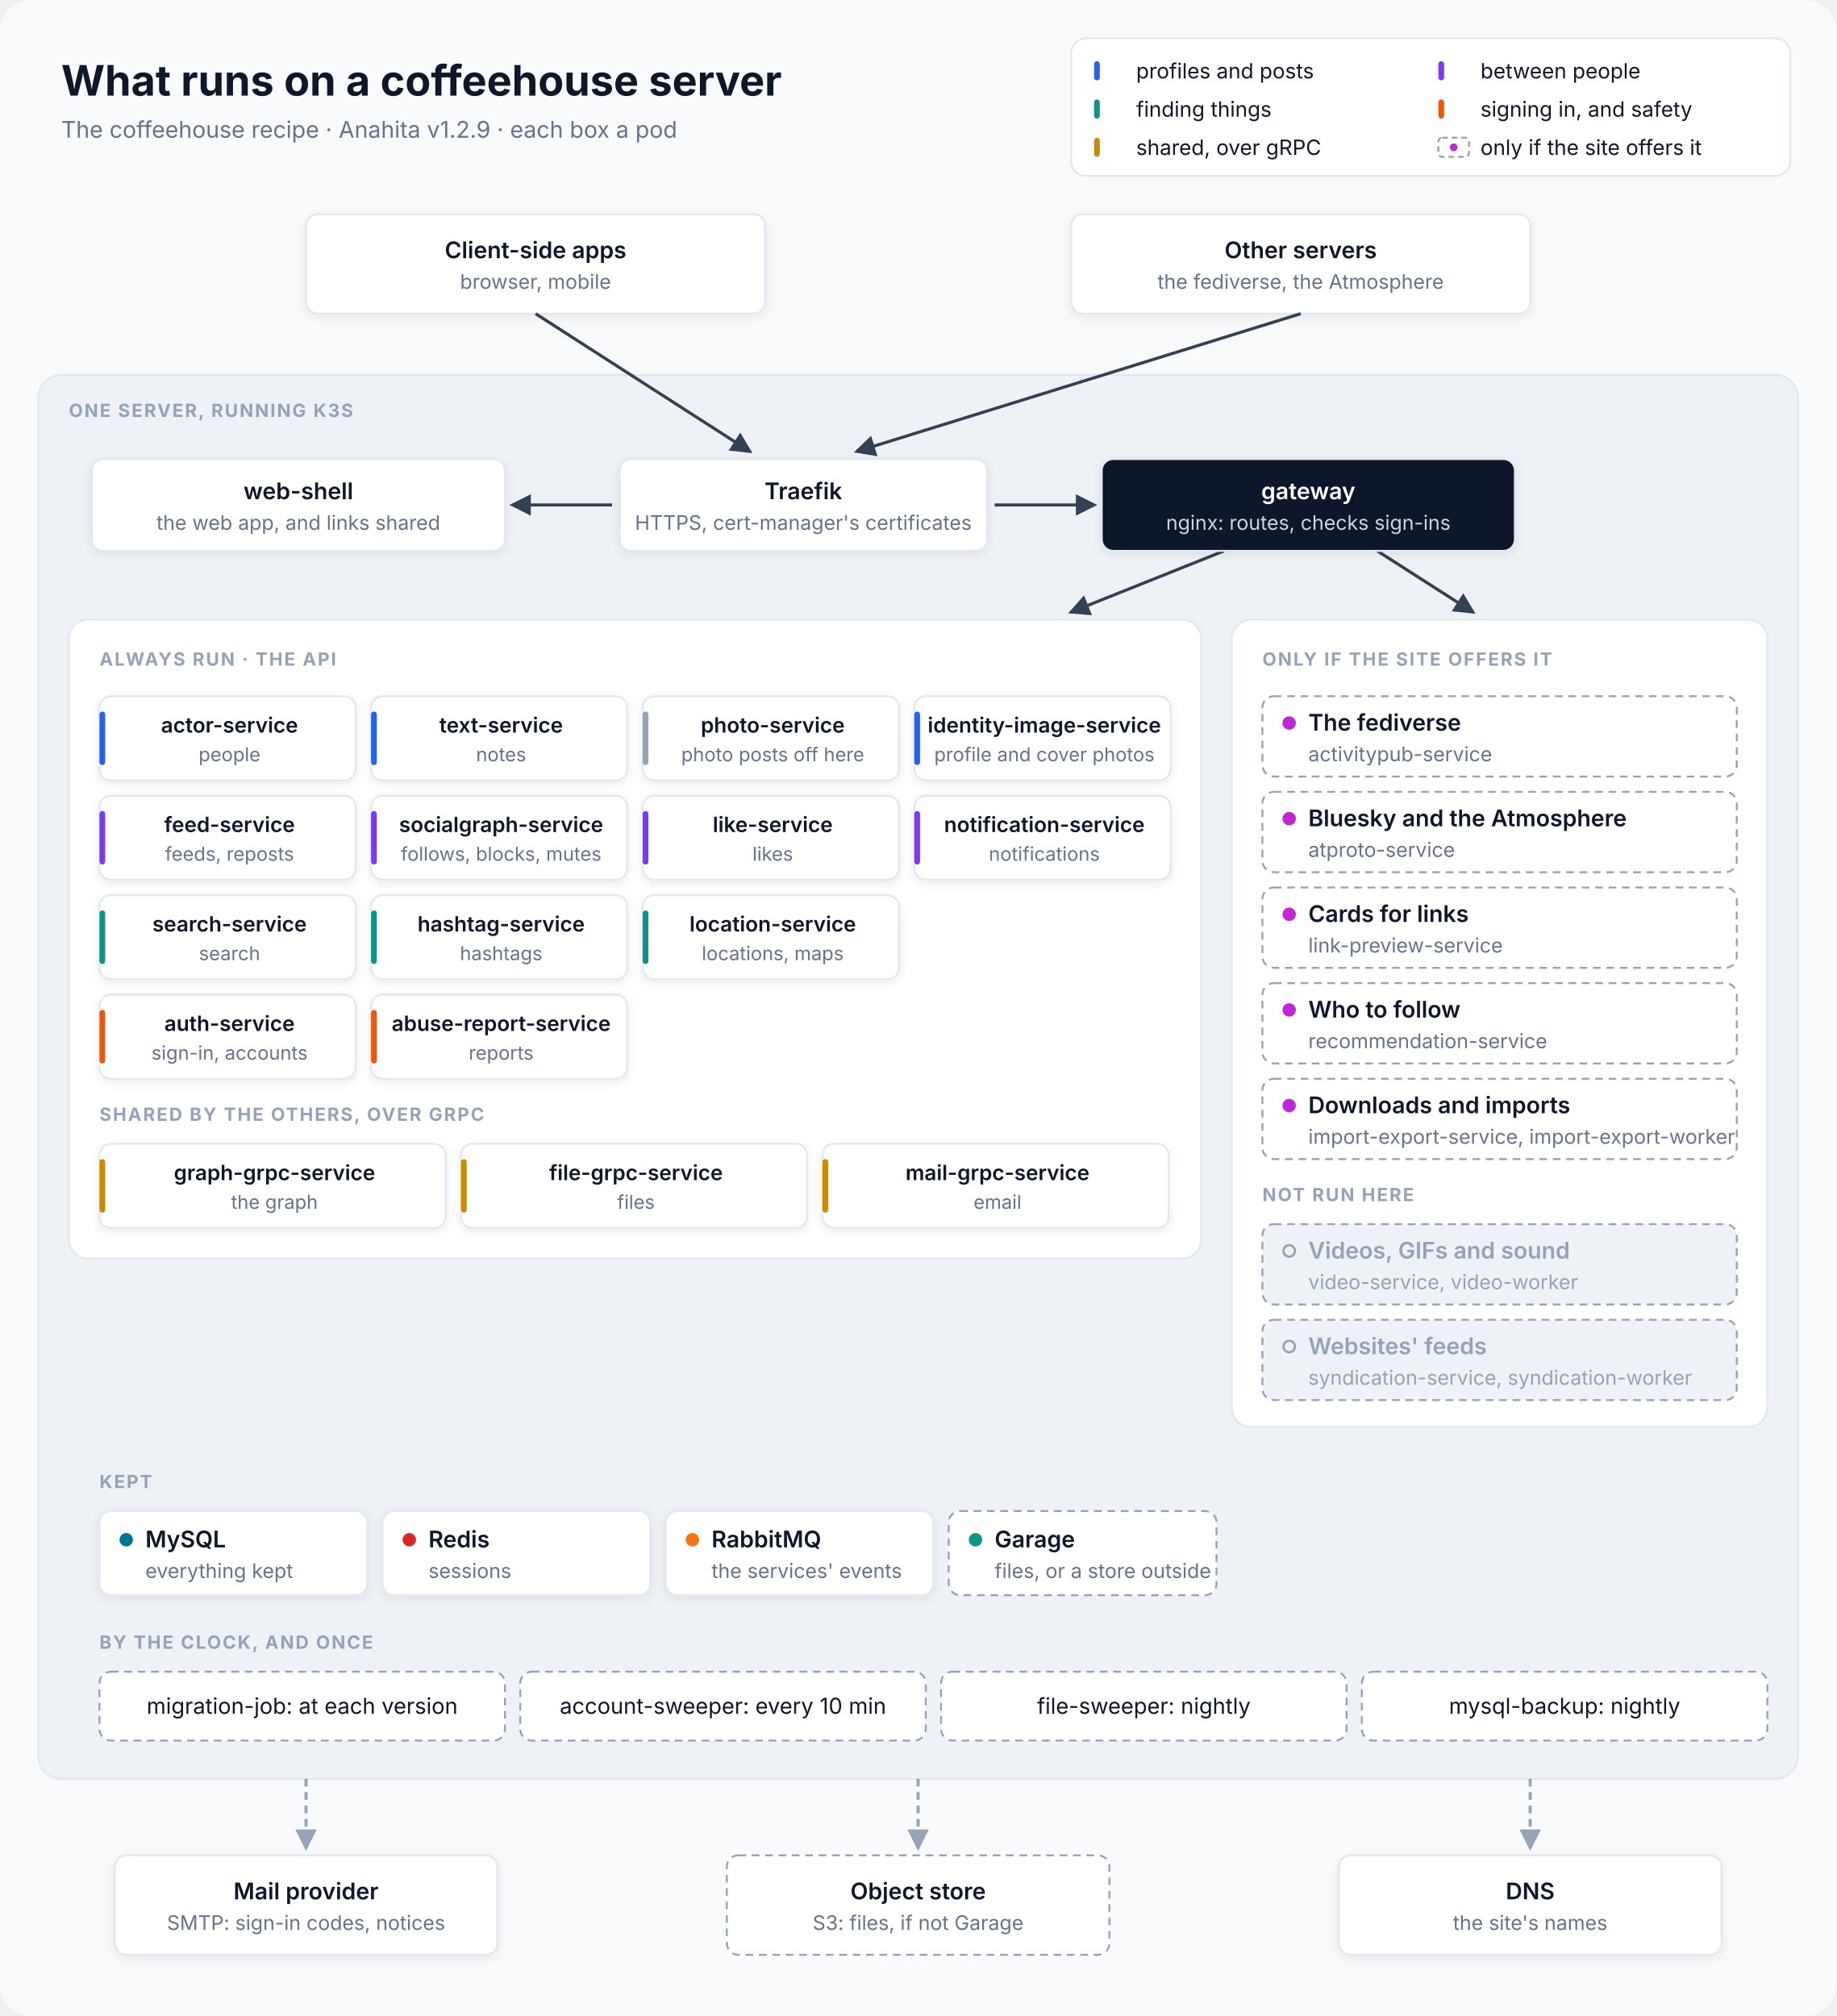
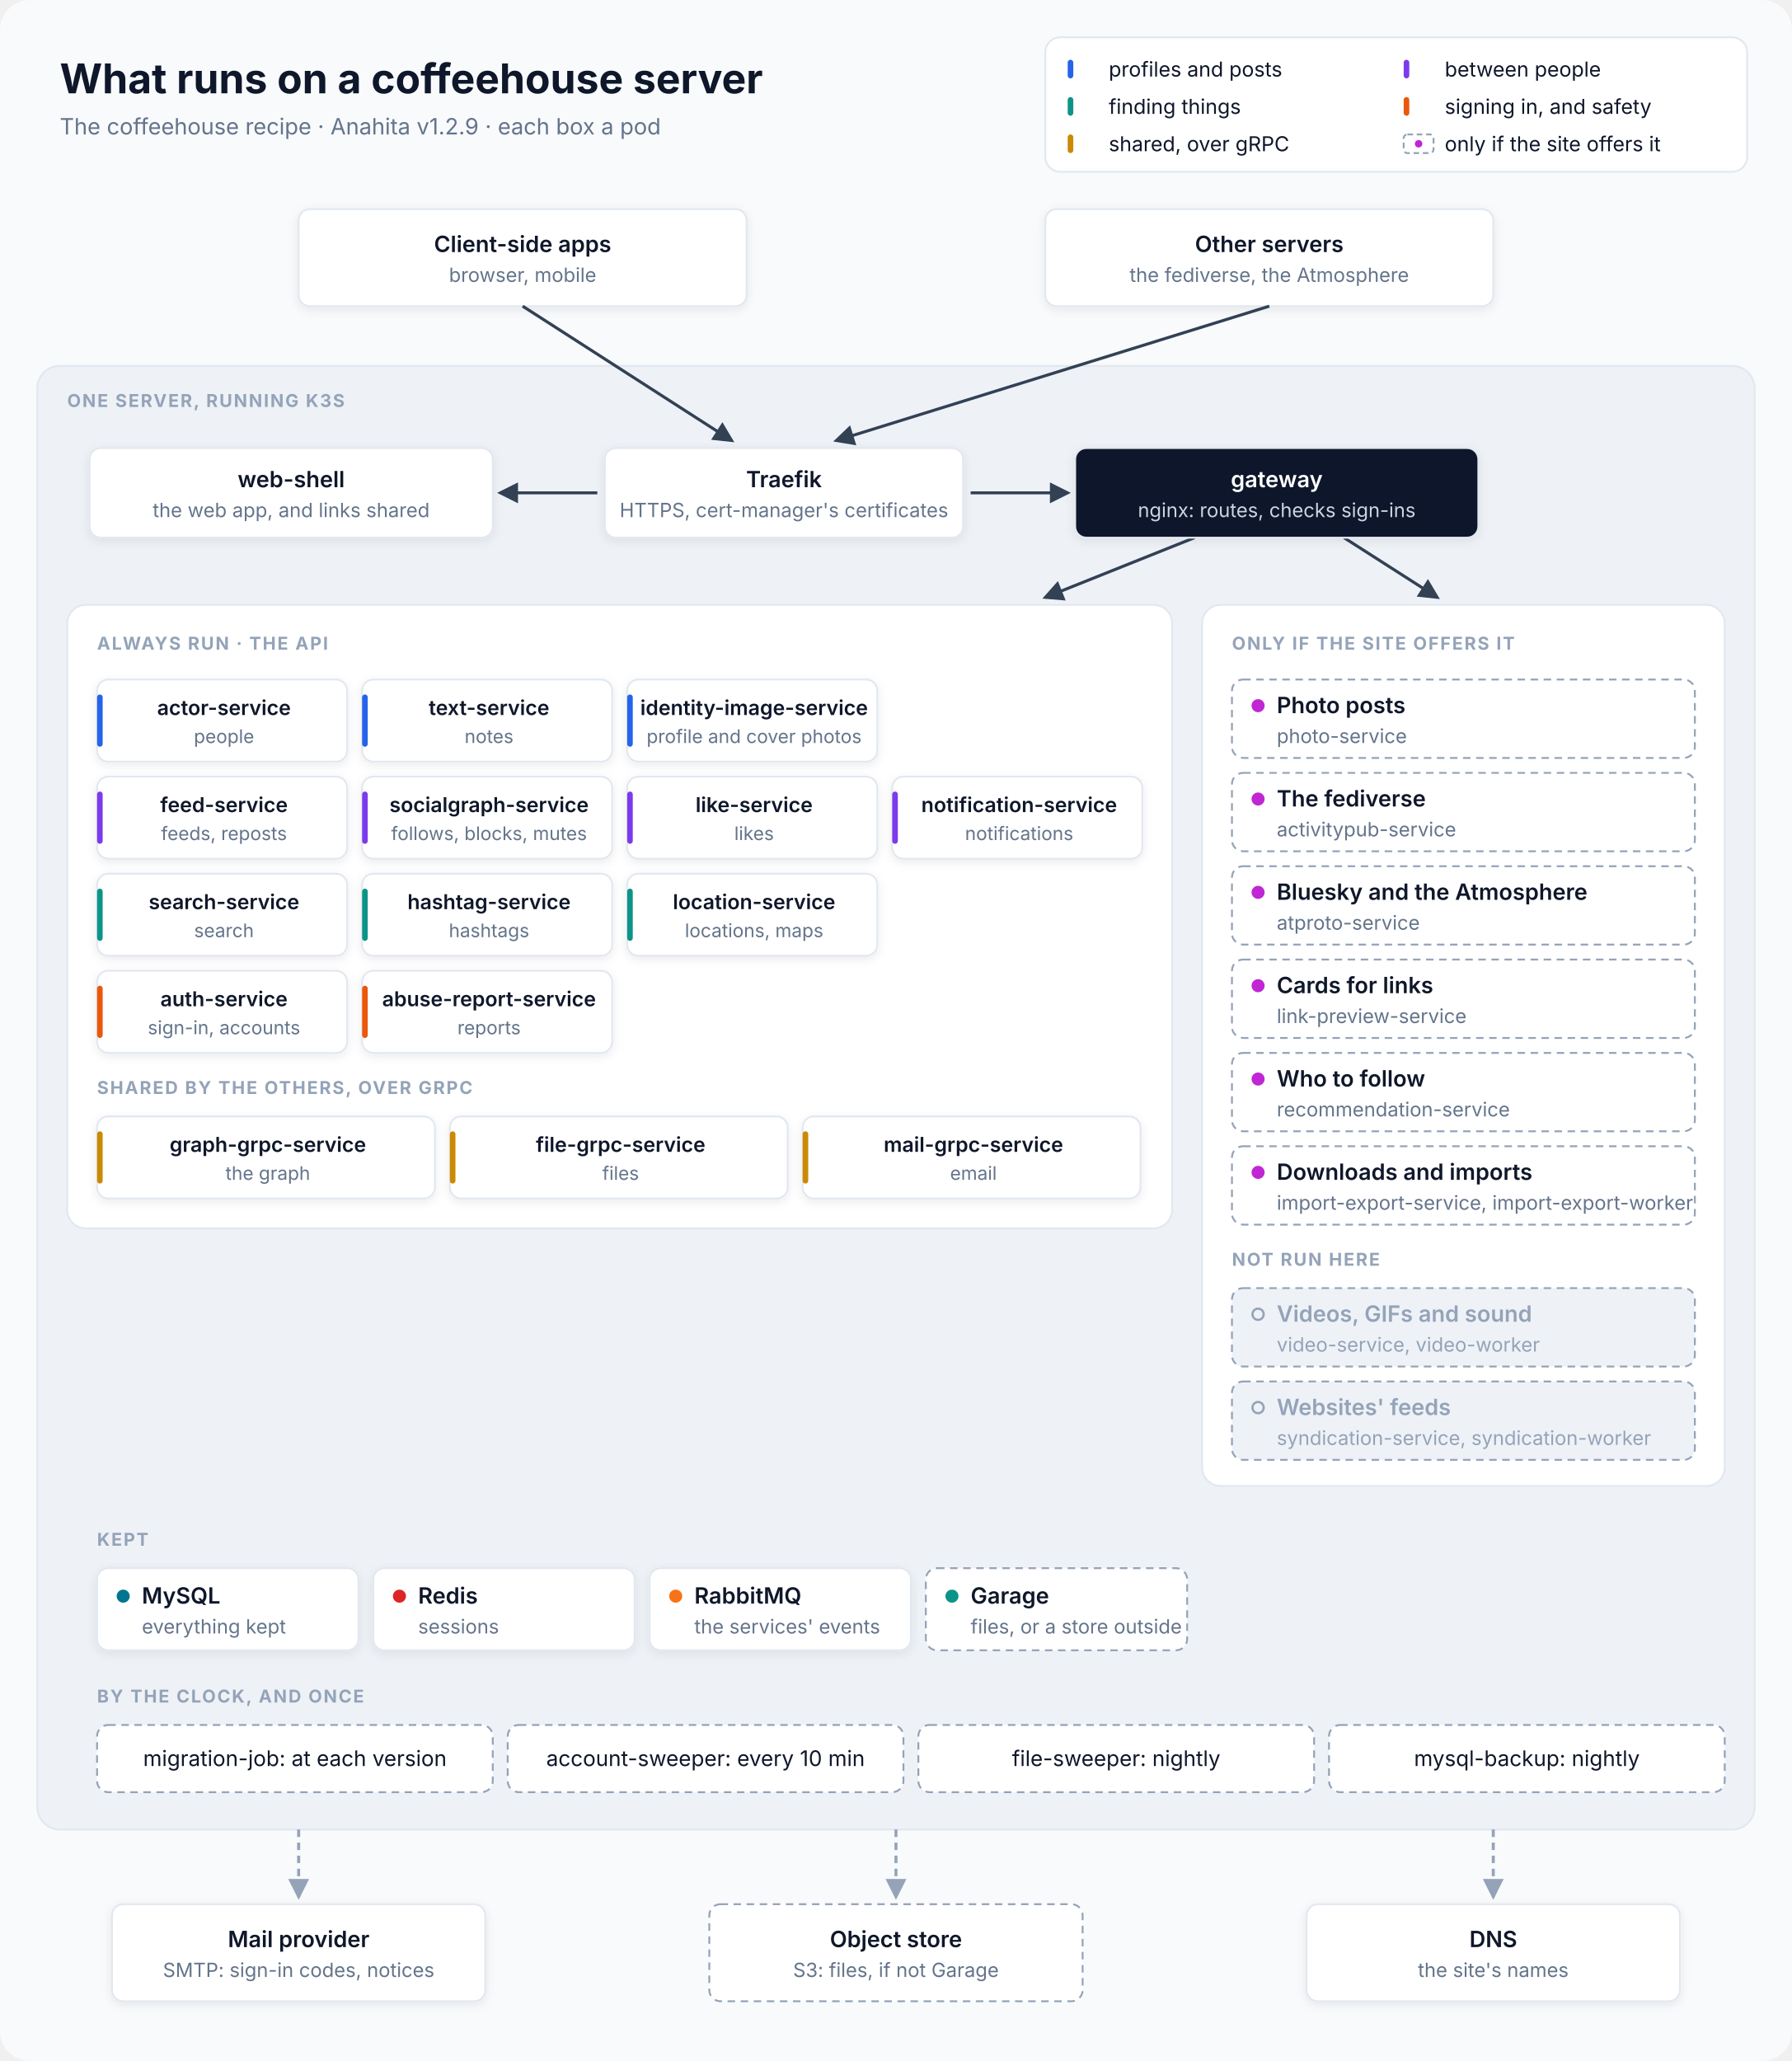
- <svg xmlns="http://www.w3.org/2000/svg" viewBox="0 0 960 1054" width="960" height="1054" font-family="Inter, 'SF Pro Text', 'Segoe UI', Helvetica, Arial, sans-serif" role="img" aria-labelledby="title desc">
+ <svg xmlns="http://www.w3.org/2000/svg" viewBox="0 0 960 1104" width="960" height="1104" font-family="Inter, 'SF Pro Text', 'Segoe UI', Helvetica, Arial, sans-serif" role="img" aria-labelledby="title desc">
  <defs>
    <filter id="shadow" x="-10%" y="-10%" width="120%" height="140%">
      <feDropShadow dx="0" dy="1.5" stdDeviation="2.5" flood-color="#0F172A" flood-opacity="0.08" />
    </filter>
    <marker id="in" viewBox="0 0 10 10" refX="8.5" refY="5" markerWidth="7" markerHeight="7" orient="auto-start-reverse">
      <path d="M0,0 L10,5 L0,10 z" fill="#334155" />
    </marker>
    <marker id="out" viewBox="0 0 10 10" refX="8.5" refY="5" markerWidth="7" markerHeight="7" orient="auto-start-reverse">
      <path d="M0,0 L10,5 L0,10 z" fill="#94A3B8" />
    </marker>
  </defs>
-   <rect width="960" height="1054" rx="16" fill="#F8FAFC" />
+   <rect width="960" height="1104" rx="16" fill="#F8FAFC" />
  <text x="32" y="50" font-size="22" fill="#0F172A" text-anchor="start" font-weight="700">What runs on a coffeehouse server</text>
  <text x="32" y="72" font-size="12" fill="#64748B" text-anchor="start">The coffeehouse recipe · Anahita v1.2.9 · each box a pod</text>
  <rect x="560" y="20" width="376" height="72" rx="8" fill="#FFFFFF" stroke="#E2E8F0" />
  <rect x="572" y="32" width="3" height="10" rx="1.5" fill="#2563EB" />
  <text x="594" y="41" font-size="11" fill="#0F172A" text-anchor="start">profiles and posts</text>
  <rect x="752" y="32" width="3" height="10" rx="1.5" fill="#7C3AED" />
  <text x="774" y="41" font-size="11" fill="#0F172A" text-anchor="start">between people</text>
  <rect x="572" y="52" width="3" height="10" rx="1.5" fill="#0D9488" />
  <text x="594" y="61" font-size="11" fill="#0F172A" text-anchor="start">finding things</text>
  <rect x="752" y="52" width="3" height="10" rx="1.5" fill="#EA580C" />
  <text x="774" y="61" font-size="11" fill="#0F172A" text-anchor="start">signing in, and safety</text>
  <rect x="572" y="72" width="3" height="10" rx="1.5" fill="#CA8A04" />
  <text x="594" y="81" font-size="11" fill="#0F172A" text-anchor="start">shared, over gRPC</text>
  <rect x="752" y="72" width="16" height="10" rx="2" fill="#FFFFFF" stroke="#94A3B8" stroke-dasharray="3 2" />
  <circle cx="760" cy="77" r="2" fill="#C026D3" />
  <text x="774" y="81" font-size="11" fill="#0F172A" text-anchor="start">only if the site offers it</text>
  <rect x="160" y="112" width="240" height="52" rx="6" fill="#FFFFFF" stroke="#E2E8F0" filter="url(#shadow)" />
  <text x="280.0" y="135.0" font-size="12" fill="#0F172A" text-anchor="middle" font-weight="600">Client-side apps</text>
  <text x="280.0" y="151.0" font-size="10.5" fill="#64748B" text-anchor="middle">browser, mobile</text>
  <rect x="560" y="112" width="240" height="52" rx="6" fill="#FFFFFF" stroke="#E2E8F0" filter="url(#shadow)" />
  <text x="680.0" y="135.0" font-size="12" fill="#0F172A" text-anchor="middle" font-weight="600">Other servers</text>
  <text x="680.0" y="151.0" font-size="10.5" fill="#64748B" text-anchor="middle">the fediverse, the Atmosphere</text>
-   <rect x="20" y="196" width="920" height="734" rx="12" fill="#EEF2F7" stroke="#E2E8F0" />
+   <rect x="20" y="196" width="920" height="784" rx="12" fill="#EEF2F7" stroke="#E2E8F0" />
  <text x="36" y="218" font-size="9.5" fill="#94A3B8" text-anchor="start" font-weight="700" letter-spacing="0.8">ONE SERVER, RUNNING K3S</text>
  <path d="M280 164 L392 236" stroke="#334155" stroke-width="1.6" fill="none" marker-end="url(#in)" />
  <path d="M680 164 L448 236" stroke="#334155" stroke-width="1.6" fill="none" marker-end="url(#in)" />
  <path d="M320 264 L268 264" stroke="#334155" stroke-width="1.6" fill="none" marker-end="url(#in)" />
  <path d="M520 264 L572 264" stroke="#334155" stroke-width="1.6" fill="none" marker-end="url(#in)" />
  <path d="M640 288 L560 320" stroke="#334155" stroke-width="1.6" fill="none" marker-end="url(#in)" />
  <path d="M720 288 L770 320" stroke="#334155" stroke-width="1.6" fill="none" marker-end="url(#in)" />
  <rect x="48" y="240" width="216" height="48" rx="6" fill="#FFFFFF" stroke="#E2E8F0" filter="url(#shadow)" />
  <text x="156.0" y="261.0" font-size="12" fill="#0F172A" text-anchor="middle" font-weight="600">web-shell</text>
  <text x="156.0" y="277.0" font-size="10.5" fill="#64748B" text-anchor="middle">the web app, and links shared</text>
  <rect x="324" y="240" width="192" height="48" rx="6" fill="#FFFFFF" stroke="#E2E8F0" filter="url(#shadow)" />
  <text x="420.0" y="261.0" font-size="12" fill="#0F172A" text-anchor="middle" font-weight="600">Traefik</text>
  <text x="420.0" y="277.0" font-size="10.5" fill="#64748B" text-anchor="middle">HTTPS, cert-manager's certificates</text>
  <rect x="576" y="240" width="216" height="48" rx="6" fill="#0F172A" stroke="#E2E8F0" filter="url(#shadow)" />
  <text x="684.0" y="261.0" font-size="12" fill="#FFFFFF" text-anchor="middle" font-weight="600">gateway</text>
  <text x="684.0" y="277.0" font-size="10.5" fill="#CBD5E1" text-anchor="middle">nginx: routes, checks sign-ins</text>
  <rect x="36" y="324" width="592" height="334" rx="10" fill="#FFFFFF" stroke="#E2E8F0" />
  <text x="52" y="348" font-size="9.5" fill="#94A3B8" text-anchor="start" font-weight="700" letter-spacing="0.8">ALWAYS RUN · THE API</text>
  <rect x="52" y="364" width="134" height="44" rx="6" fill="#FFFFFF" stroke="#E2E8F0" filter="url(#shadow)" />
  <rect x="52" y="372" width="3" height="28" rx="1.5" fill="#2563EB" />
  <text x="120.0" y="383" font-size="11" fill="#0F172A" text-anchor="middle" font-weight="600">actor-service</text>
  <text x="120.0" y="398" font-size="10" fill="#64748B" text-anchor="middle">people</text>
  <rect x="194" y="364" width="134" height="44" rx="6" fill="#FFFFFF" stroke="#E2E8F0" filter="url(#shadow)" />
  <rect x="194" y="372" width="3" height="28" rx="1.5" fill="#2563EB" />
  <text x="262.0" y="383" font-size="11" fill="#0F172A" text-anchor="middle" font-weight="600">text-service</text>
  <text x="262.0" y="398" font-size="10" fill="#64748B" text-anchor="middle">notes</text>
  <rect x="336" y="364" width="134" height="44" rx="6" fill="#FFFFFF" stroke="#E2E8F0" filter="url(#shadow)" />
-   <rect x="336" y="372" width="3" height="28" rx="1.5" fill="#94A3B8" />
-   <text x="404.0" y="383" font-size="11" fill="#0F172A" text-anchor="middle" font-weight="600">photo-service</text>
-   <text x="404.0" y="398" font-size="10" fill="#64748B" text-anchor="middle">photo posts off here</text>
-   <rect x="478" y="364" width="134" height="44" rx="6" fill="#FFFFFF" stroke="#E2E8F0" filter="url(#shadow)" />
-   <rect x="478" y="372" width="3" height="28" rx="1.5" fill="#2563EB" />
-   <text x="546.0" y="383" font-size="11" fill="#0F172A" text-anchor="middle" font-weight="600">identity-image-service</text>
-   <text x="546.0" y="398" font-size="10" fill="#64748B" text-anchor="middle">profile and cover photos</text>
+   <rect x="336" y="372" width="3" height="28" rx="1.5" fill="#2563EB" />
+   <text x="404.0" y="383" font-size="11" fill="#0F172A" text-anchor="middle" font-weight="600">identity-image-service</text>
+   <text x="404.0" y="398" font-size="10" fill="#64748B" text-anchor="middle">profile and cover photos</text>
  <rect x="52" y="416" width="134" height="44" rx="6" fill="#FFFFFF" stroke="#E2E8F0" filter="url(#shadow)" />
  <rect x="52" y="424" width="3" height="28" rx="1.5" fill="#7C3AED" />
  <text x="120.0" y="435" font-size="11" fill="#0F172A" text-anchor="middle" font-weight="600">feed-service</text>
  <text x="120.0" y="450" font-size="10" fill="#64748B" text-anchor="middle">feeds, reposts</text>
  <rect x="194" y="416" width="134" height="44" rx="6" fill="#FFFFFF" stroke="#E2E8F0" filter="url(#shadow)" />
  <rect x="194" y="424" width="3" height="28" rx="1.5" fill="#7C3AED" />
  <text x="262.0" y="435" font-size="11" fill="#0F172A" text-anchor="middle" font-weight="600">socialgraph-service</text>
  <text x="262.0" y="450" font-size="10" fill="#64748B" text-anchor="middle">follows, blocks, mutes</text>
  <rect x="336" y="416" width="134" height="44" rx="6" fill="#FFFFFF" stroke="#E2E8F0" filter="url(#shadow)" />
  <rect x="336" y="424" width="3" height="28" rx="1.5" fill="#7C3AED" />
  <text x="404.0" y="435" font-size="11" fill="#0F172A" text-anchor="middle" font-weight="600">like-service</text>
  <text x="404.0" y="450" font-size="10" fill="#64748B" text-anchor="middle">likes</text>
  <rect x="478" y="416" width="134" height="44" rx="6" fill="#FFFFFF" stroke="#E2E8F0" filter="url(#shadow)" />
  <rect x="478" y="424" width="3" height="28" rx="1.5" fill="#7C3AED" />
  <text x="546.0" y="435" font-size="11" fill="#0F172A" text-anchor="middle" font-weight="600">notification-service</text>
  <text x="546.0" y="450" font-size="10" fill="#64748B" text-anchor="middle">notifications</text>
  <rect x="52" y="468" width="134" height="44" rx="6" fill="#FFFFFF" stroke="#E2E8F0" filter="url(#shadow)" />
  <rect x="52" y="476" width="3" height="28" rx="1.5" fill="#0D9488" />
  <text x="120.0" y="487" font-size="11" fill="#0F172A" text-anchor="middle" font-weight="600">search-service</text>
  <text x="120.0" y="502" font-size="10" fill="#64748B" text-anchor="middle">search</text>
  <rect x="194" y="468" width="134" height="44" rx="6" fill="#FFFFFF" stroke="#E2E8F0" filter="url(#shadow)" />
  <rect x="194" y="476" width="3" height="28" rx="1.5" fill="#0D9488" />
  <text x="262.0" y="487" font-size="11" fill="#0F172A" text-anchor="middle" font-weight="600">hashtag-service</text>
  <text x="262.0" y="502" font-size="10" fill="#64748B" text-anchor="middle">hashtags</text>
  <rect x="336" y="468" width="134" height="44" rx="6" fill="#FFFFFF" stroke="#E2E8F0" filter="url(#shadow)" />
  <rect x="336" y="476" width="3" height="28" rx="1.5" fill="#0D9488" />
  <text x="404.0" y="487" font-size="11" fill="#0F172A" text-anchor="middle" font-weight="600">location-service</text>
  <text x="404.0" y="502" font-size="10" fill="#64748B" text-anchor="middle">locations, maps</text>
  <rect x="52" y="520" width="134" height="44" rx="6" fill="#FFFFFF" stroke="#E2E8F0" filter="url(#shadow)" />
  <rect x="52" y="528" width="3" height="28" rx="1.5" fill="#EA580C" />
  <text x="120.0" y="539" font-size="11" fill="#0F172A" text-anchor="middle" font-weight="600">auth-service</text>
  <text x="120.0" y="554" font-size="10" fill="#64748B" text-anchor="middle">sign-in, accounts</text>
  <rect x="194" y="520" width="134" height="44" rx="6" fill="#FFFFFF" stroke="#E2E8F0" filter="url(#shadow)" />
  <rect x="194" y="528" width="3" height="28" rx="1.5" fill="#EA580C" />
  <text x="262.0" y="539" font-size="11" fill="#0F172A" text-anchor="middle" font-weight="600">abuse-report-service</text>
  <text x="262.0" y="554" font-size="10" fill="#64748B" text-anchor="middle">reports</text>
  <text x="52" y="586" font-size="9.5" fill="#94A3B8" text-anchor="start" font-weight="700" letter-spacing="0.8">SHARED BY THE OTHERS, OVER GRPC</text>
  <rect x="52" y="598" width="181" height="44" rx="6" fill="#FFFFFF" stroke="#E2E8F0" filter="url(#shadow)" />
  <rect x="52" y="606" width="3" height="28" rx="1.5" fill="#CA8A04" />
  <text x="143.5" y="617" font-size="11" fill="#0F172A" text-anchor="middle" font-weight="600">graph-grpc-service</text>
  <text x="143.5" y="632" font-size="10" fill="#64748B" text-anchor="middle">the graph</text>
  <rect x="241" y="598" width="181" height="44" rx="6" fill="#FFFFFF" stroke="#E2E8F0" filter="url(#shadow)" />
  <rect x="241" y="606" width="3" height="28" rx="1.5" fill="#CA8A04" />
  <text x="332.5" y="617" font-size="11" fill="#0F172A" text-anchor="middle" font-weight="600">file-grpc-service</text>
  <text x="332.5" y="632" font-size="10" fill="#64748B" text-anchor="middle">files</text>
  <rect x="430" y="598" width="181" height="44" rx="6" fill="#FFFFFF" stroke="#E2E8F0" filter="url(#shadow)" />
  <rect x="430" y="606" width="3" height="28" rx="1.5" fill="#CA8A04" />
  <text x="521.5" y="617" font-size="11" fill="#0F172A" text-anchor="middle" font-weight="600">mail-grpc-service</text>
  <text x="521.5" y="632" font-size="10" fill="#64748B" text-anchor="middle">email</text>
-   <rect x="644" y="324" width="280" height="422" rx="10" fill="#FFFFFF" stroke="#E2E8F0" />
+   <rect x="644" y="324" width="280" height="472" rx="10" fill="#FFFFFF" stroke="#E2E8F0" />
  <text x="660" y="348" font-size="9.5" fill="#94A3B8" text-anchor="start" font-weight="700" letter-spacing="0.8">ONLY IF THE SITE OFFERS IT</text>
  <rect x="660" y="364" width="248" height="42" rx="6" fill="#FFFFFF" stroke="#94A3B8" stroke-dasharray="4 3" />
  <circle cx="674" cy="378.0" r="3.5" fill="#C026D3" />
-   <text x="684" y="382.0" font-size="12" fill="#0F172A" text-anchor="start" font-weight="600">The fediverse</text>
-   <text x="684" y="398.0" font-size="10.5" fill="#64748B" text-anchor="start">activitypub-service</text>
+   <text x="684" y="382.0" font-size="12" fill="#0F172A" text-anchor="start" font-weight="600">Photo posts</text>
+   <text x="684" y="398.0" font-size="10.5" fill="#64748B" text-anchor="start">photo-service</text>
  <rect x="660" y="414" width="248" height="42" rx="6" fill="#FFFFFF" stroke="#94A3B8" stroke-dasharray="4 3" />
  <circle cx="674" cy="428.0" r="3.5" fill="#C026D3" />
-   <text x="684" y="432.0" font-size="12" fill="#0F172A" text-anchor="start" font-weight="600">Bluesky and the Atmosphere</text>
-   <text x="684" y="448.0" font-size="10.5" fill="#64748B" text-anchor="start">atproto-service</text>
+   <text x="684" y="432.0" font-size="12" fill="#0F172A" text-anchor="start" font-weight="600">The fediverse</text>
+   <text x="684" y="448.0" font-size="10.5" fill="#64748B" text-anchor="start">activitypub-service</text>
  <rect x="660" y="464" width="248" height="42" rx="6" fill="#FFFFFF" stroke="#94A3B8" stroke-dasharray="4 3" />
  <circle cx="674" cy="478.0" r="3.5" fill="#C026D3" />
-   <text x="684" y="482.0" font-size="12" fill="#0F172A" text-anchor="start" font-weight="600">Cards for links</text>
-   <text x="684" y="498.0" font-size="10.5" fill="#64748B" text-anchor="start">link-preview-service</text>
+   <text x="684" y="482.0" font-size="12" fill="#0F172A" text-anchor="start" font-weight="600">Bluesky and the Atmosphere</text>
+   <text x="684" y="498.0" font-size="10.5" fill="#64748B" text-anchor="start">atproto-service</text>
  <rect x="660" y="514" width="248" height="42" rx="6" fill="#FFFFFF" stroke="#94A3B8" stroke-dasharray="4 3" />
  <circle cx="674" cy="528.0" r="3.5" fill="#C026D3" />
-   <text x="684" y="532.0" font-size="12" fill="#0F172A" text-anchor="start" font-weight="600">Who to follow</text>
-   <text x="684" y="548.0" font-size="10.5" fill="#64748B" text-anchor="start">recommendation-service</text>
+   <text x="684" y="532.0" font-size="12" fill="#0F172A" text-anchor="start" font-weight="600">Cards for links</text>
+   <text x="684" y="548.0" font-size="10.5" fill="#64748B" text-anchor="start">link-preview-service</text>
  <rect x="660" y="564" width="248" height="42" rx="6" fill="#FFFFFF" stroke="#94A3B8" stroke-dasharray="4 3" />
  <circle cx="674" cy="578.0" r="3.5" fill="#C026D3" />
-   <text x="684" y="582.0" font-size="12" fill="#0F172A" text-anchor="start" font-weight="600">Downloads and imports</text>
-   <text x="684" y="598.0" font-size="10.5" fill="#64748B" text-anchor="start">import-export-service, import-export-worker</text>
-   <text x="660" y="628" font-size="9.5" fill="#94A3B8" text-anchor="start" font-weight="700" letter-spacing="0.8">NOT RUN HERE</text>
-   <rect x="660" y="640" width="248" height="42" rx="6" fill="#EEF2F7" stroke="#94A3B8" stroke-dasharray="4 3" />
-   <circle cx="674" cy="654.0" r="3" fill="none" stroke="#94A3B8" stroke-width="1.2" />
-   <text x="684" y="658.0" font-size="12" fill="#94A3B8" text-anchor="start" font-weight="600">Videos, GIFs and sound</text>
-   <text x="684" y="674.0" font-size="10.5" fill="#94A3B8" text-anchor="start">video-service, video-worker</text>
+   <text x="684" y="582.0" font-size="12" fill="#0F172A" text-anchor="start" font-weight="600">Who to follow</text>
+   <text x="684" y="598.0" font-size="10.5" fill="#64748B" text-anchor="start">recommendation-service</text>
+   <rect x="660" y="614" width="248" height="42" rx="6" fill="#FFFFFF" stroke="#94A3B8" stroke-dasharray="4 3" />
+   <circle cx="674" cy="628.0" r="3.5" fill="#C026D3" />
+   <text x="684" y="632.0" font-size="12" fill="#0F172A" text-anchor="start" font-weight="600">Downloads and imports</text>
+   <text x="684" y="648.0" font-size="10.5" fill="#64748B" text-anchor="start">import-export-service, import-export-worker</text>
+   <text x="660" y="678" font-size="9.5" fill="#94A3B8" text-anchor="start" font-weight="700" letter-spacing="0.8">NOT RUN HERE</text>
  <rect x="660" y="690" width="248" height="42" rx="6" fill="#EEF2F7" stroke="#94A3B8" stroke-dasharray="4 3" />
  <circle cx="674" cy="704.0" r="3" fill="none" stroke="#94A3B8" stroke-width="1.2" />
-   <text x="684" y="708.0" font-size="12" fill="#94A3B8" text-anchor="start" font-weight="600">Websites' feeds</text>
-   <text x="684" y="724.0" font-size="10.5" fill="#94A3B8" text-anchor="start">syndication-service, syndication-worker</text>
-   <text x="52" y="778" font-size="9.5" fill="#94A3B8" text-anchor="start" font-weight="700" letter-spacing="0.8">KEPT</text>
-   <rect x="52" y="790" width="140" height="44" rx="6" fill="#FFFFFF" stroke="#E2E8F0" filter="url(#shadow)" />
-   <circle cx="66" cy="805.0" r="3.5" fill="#00758F" />
-   <text x="76" y="809.0" font-size="12" fill="#0F172A" text-anchor="start" font-weight="600">MySQL</text>
-   <text x="76" y="825.0" font-size="10.5" fill="#64748B" text-anchor="start">everything kept</text>
-   <rect x="200" y="790" width="140" height="44" rx="6" fill="#FFFFFF" stroke="#E2E8F0" filter="url(#shadow)" />
-   <circle cx="214" cy="805.0" r="3.5" fill="#DC2626" />
-   <text x="224" y="809.0" font-size="12" fill="#0F172A" text-anchor="start" font-weight="600">Redis</text>
-   <text x="224" y="825.0" font-size="10.5" fill="#64748B" text-anchor="start">sessions</text>
-   <rect x="348" y="790" width="140" height="44" rx="6" fill="#FFFFFF" stroke="#E2E8F0" filter="url(#shadow)" />
-   <circle cx="362" cy="805.0" r="3.5" fill="#F97316" />
-   <text x="372" y="809.0" font-size="12" fill="#0F172A" text-anchor="start" font-weight="600">RabbitMQ</text>
-   <text x="372" y="825.0" font-size="10.5" fill="#64748B" text-anchor="start">the services' events</text>
-   <rect x="496" y="790" width="140" height="44" rx="6" fill="#FFFFFF" stroke="#94A3B8" stroke-dasharray="4 3" />
-   <circle cx="510" cy="805.0" r="3.5" fill="#0D9488" />
-   <text x="520" y="809.0" font-size="12" fill="#0F172A" text-anchor="start" font-weight="600">Garage</text>
-   <text x="520" y="825.0" font-size="10.5" fill="#64748B" text-anchor="start">files, or a store outside</text>
-   <text x="52" y="862" font-size="9.5" fill="#94A3B8" text-anchor="start" font-weight="700" letter-spacing="0.8">BY THE CLOCK, AND ONCE</text>
-   <rect x="52" y="874" width="212" height="36" rx="6" fill="#FFFFFF" stroke="#94A3B8" stroke-dasharray="4 3" />
-   <text x="158" y="896" font-size="11.5" fill="#0F172A" text-anchor="middle">migration-job: at each version</text>
-   <rect x="272" y="874" width="212" height="36" rx="6" fill="#FFFFFF" stroke="#94A3B8" stroke-dasharray="4 3" />
-   <text x="378" y="896" font-size="11.5" fill="#0F172A" text-anchor="middle">account-sweeper: every 10 min</text>
-   <rect x="492" y="874" width="212" height="36" rx="6" fill="#FFFFFF" stroke="#94A3B8" stroke-dasharray="4 3" />
-   <text x="598" y="896" font-size="11.5" fill="#0F172A" text-anchor="middle">file-sweeper: nightly</text>
-   <rect x="712" y="874" width="212" height="36" rx="6" fill="#FFFFFF" stroke="#94A3B8" stroke-dasharray="4 3" />
-   <text x="818" y="896" font-size="11.5" fill="#0F172A" text-anchor="middle">mysql-backup: nightly</text>
-   <path d="M160 930 L160 966" stroke="#94A3B8" stroke-width="1.6" fill="none" stroke-dasharray="4 3" marker-end="url(#out)" />
-   <path d="M480 930 L480 966" stroke="#94A3B8" stroke-width="1.6" fill="none" stroke-dasharray="4 3" marker-end="url(#out)" />
-   <path d="M800 930 L800 966" stroke="#94A3B8" stroke-width="1.6" fill="none" stroke-dasharray="4 3" marker-end="url(#out)" />
-   <rect x="60" y="970" width="200" height="52" rx="6" fill="#FFFFFF" stroke="#E2E8F0" filter="url(#shadow)" />
-   <text x="160.0" y="993.0" font-size="12" fill="#0F172A" text-anchor="middle" font-weight="600">Mail provider</text>
-   <text x="160.0" y="1009.0" font-size="10.5" fill="#64748B" text-anchor="middle">SMTP: sign-in codes, notices</text>
-   <rect x="380" y="970" width="200" height="52" rx="6" fill="#FFFFFF" stroke="#94A3B8" stroke-dasharray="4 3" />
-   <text x="480.0" y="993.0" font-size="12" fill="#0F172A" text-anchor="middle" font-weight="600">Object store</text>
-   <text x="480.0" y="1009.0" font-size="10.5" fill="#64748B" text-anchor="middle">S3: files, if not Garage</text>
-   <rect x="700" y="970" width="200" height="52" rx="6" fill="#FFFFFF" stroke="#E2E8F0" filter="url(#shadow)" />
-   <text x="800.0" y="993.0" font-size="12" fill="#0F172A" text-anchor="middle" font-weight="600">DNS</text>
-   <text x="800.0" y="1009.0" font-size="10.5" fill="#64748B" text-anchor="middle">the site's names</text>
+   <text x="684" y="708.0" font-size="12" fill="#94A3B8" text-anchor="start" font-weight="600">Videos, GIFs and sound</text>
+   <text x="684" y="724.0" font-size="10.5" fill="#94A3B8" text-anchor="start">video-service, video-worker</text>
+   <rect x="660" y="740" width="248" height="42" rx="6" fill="#EEF2F7" stroke="#94A3B8" stroke-dasharray="4 3" />
+   <circle cx="674" cy="754.0" r="3" fill="none" stroke="#94A3B8" stroke-width="1.2" />
+   <text x="684" y="758.0" font-size="12" fill="#94A3B8" text-anchor="start" font-weight="600">Websites' feeds</text>
+   <text x="684" y="774.0" font-size="10.5" fill="#94A3B8" text-anchor="start">syndication-service, syndication-worker</text>
+   <text x="52" y="828" font-size="9.5" fill="#94A3B8" text-anchor="start" font-weight="700" letter-spacing="0.8">KEPT</text>
+   <rect x="52" y="840" width="140" height="44" rx="6" fill="#FFFFFF" stroke="#E2E8F0" filter="url(#shadow)" />
+   <circle cx="66" cy="855.0" r="3.5" fill="#00758F" />
+   <text x="76" y="859.0" font-size="12" fill="#0F172A" text-anchor="start" font-weight="600">MySQL</text>
+   <text x="76" y="875.0" font-size="10.5" fill="#64748B" text-anchor="start">everything kept</text>
+   <rect x="200" y="840" width="140" height="44" rx="6" fill="#FFFFFF" stroke="#E2E8F0" filter="url(#shadow)" />
+   <circle cx="214" cy="855.0" r="3.5" fill="#DC2626" />
+   <text x="224" y="859.0" font-size="12" fill="#0F172A" text-anchor="start" font-weight="600">Redis</text>
+   <text x="224" y="875.0" font-size="10.5" fill="#64748B" text-anchor="start">sessions</text>
+   <rect x="348" y="840" width="140" height="44" rx="6" fill="#FFFFFF" stroke="#E2E8F0" filter="url(#shadow)" />
+   <circle cx="362" cy="855.0" r="3.5" fill="#F97316" />
+   <text x="372" y="859.0" font-size="12" fill="#0F172A" text-anchor="start" font-weight="600">RabbitMQ</text>
+   <text x="372" y="875.0" font-size="10.5" fill="#64748B" text-anchor="start">the services' events</text>
+   <rect x="496" y="840" width="140" height="44" rx="6" fill="#FFFFFF" stroke="#94A3B8" stroke-dasharray="4 3" />
+   <circle cx="510" cy="855.0" r="3.5" fill="#0D9488" />
+   <text x="520" y="859.0" font-size="12" fill="#0F172A" text-anchor="start" font-weight="600">Garage</text>
+   <text x="520" y="875.0" font-size="10.5" fill="#64748B" text-anchor="start">files, or a store outside</text>
+   <text x="52" y="912" font-size="9.5" fill="#94A3B8" text-anchor="start" font-weight="700" letter-spacing="0.8">BY THE CLOCK, AND ONCE</text>
+   <rect x="52" y="924" width="212" height="36" rx="6" fill="#FFFFFF" stroke="#94A3B8" stroke-dasharray="4 3" />
+   <text x="158" y="946" font-size="11.5" fill="#0F172A" text-anchor="middle">migration-job: at each version</text>
+   <rect x="272" y="924" width="212" height="36" rx="6" fill="#FFFFFF" stroke="#94A3B8" stroke-dasharray="4 3" />
+   <text x="378" y="946" font-size="11.5" fill="#0F172A" text-anchor="middle">account-sweeper: every 10 min</text>
+   <rect x="492" y="924" width="212" height="36" rx="6" fill="#FFFFFF" stroke="#94A3B8" stroke-dasharray="4 3" />
+   <text x="598" y="946" font-size="11.5" fill="#0F172A" text-anchor="middle">file-sweeper: nightly</text>
+   <rect x="712" y="924" width="212" height="36" rx="6" fill="#FFFFFF" stroke="#94A3B8" stroke-dasharray="4 3" />
+   <text x="818" y="946" font-size="11.5" fill="#0F172A" text-anchor="middle">mysql-backup: nightly</text>
+   <path d="M160 980 L160 1016" stroke="#94A3B8" stroke-width="1.6" fill="none" stroke-dasharray="4 3" marker-end="url(#out)" />
+   <path d="M480 980 L480 1016" stroke="#94A3B8" stroke-width="1.6" fill="none" stroke-dasharray="4 3" marker-end="url(#out)" />
+   <path d="M800 980 L800 1016" stroke="#94A3B8" stroke-width="1.6" fill="none" stroke-dasharray="4 3" marker-end="url(#out)" />
+   <rect x="60" y="1020" width="200" height="52" rx="6" fill="#FFFFFF" stroke="#E2E8F0" filter="url(#shadow)" />
+   <text x="160.0" y="1043.0" font-size="12" fill="#0F172A" text-anchor="middle" font-weight="600">Mail provider</text>
+   <text x="160.0" y="1059.0" font-size="10.5" fill="#64748B" text-anchor="middle">SMTP: sign-in codes, notices</text>
+   <rect x="380" y="1020" width="200" height="52" rx="6" fill="#FFFFFF" stroke="#94A3B8" stroke-dasharray="4 3" />
+   <text x="480.0" y="1043.0" font-size="12" fill="#0F172A" text-anchor="middle" font-weight="600">Object store</text>
+   <text x="480.0" y="1059.0" font-size="10.5" fill="#64748B" text-anchor="middle">S3: files, if not Garage</text>
+   <rect x="700" y="1020" width="200" height="52" rx="6" fill="#FFFFFF" stroke="#E2E8F0" filter="url(#shadow)" />
+   <text x="800.0" y="1043.0" font-size="12" fill="#0F172A" text-anchor="middle" font-weight="600">DNS</text>
+   <text x="800.0" y="1059.0" font-size="10.5" fill="#64748B" text-anchor="middle">the site's names</text>
</svg>
